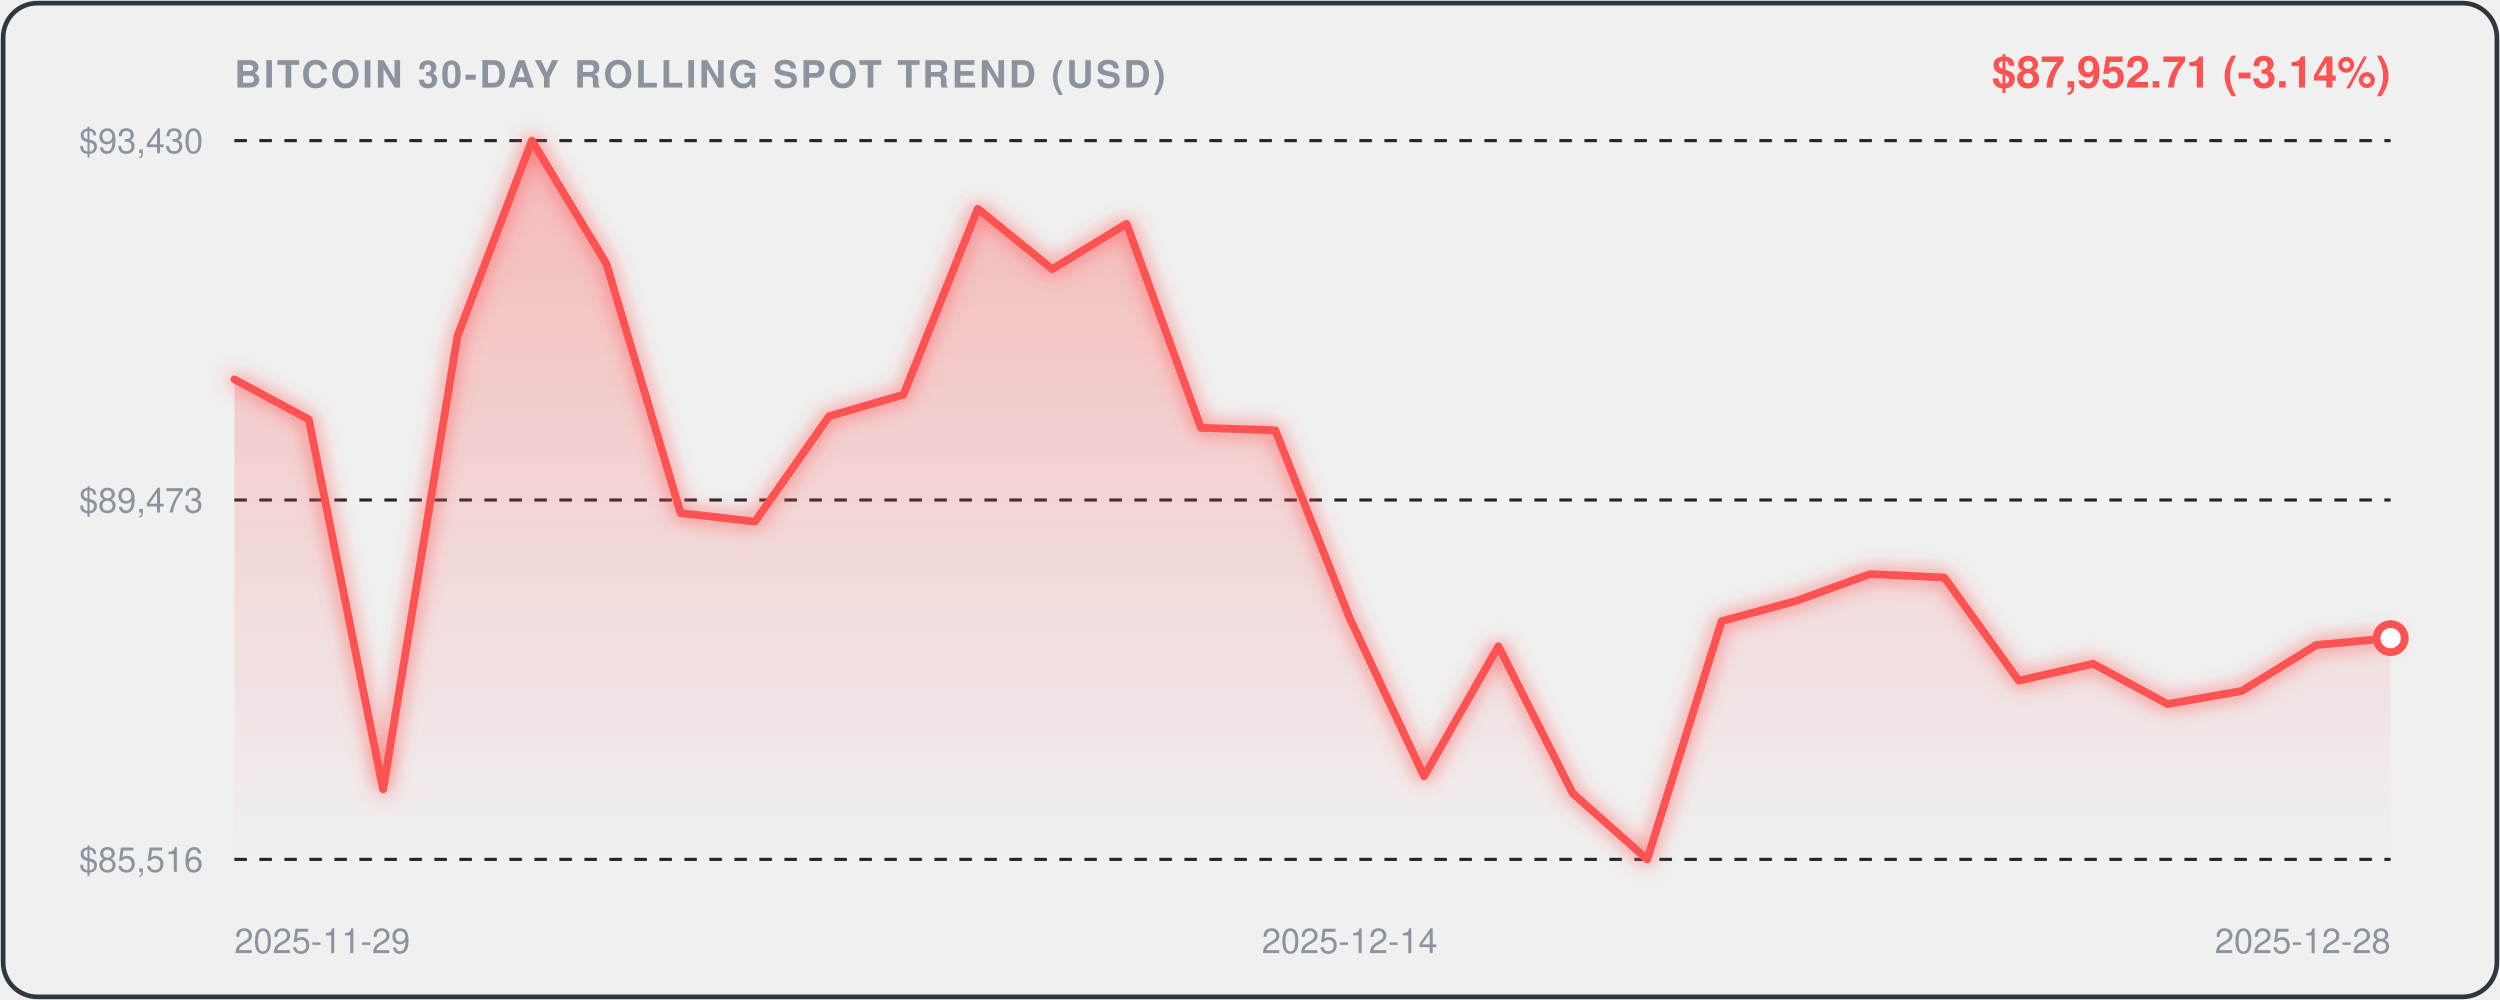
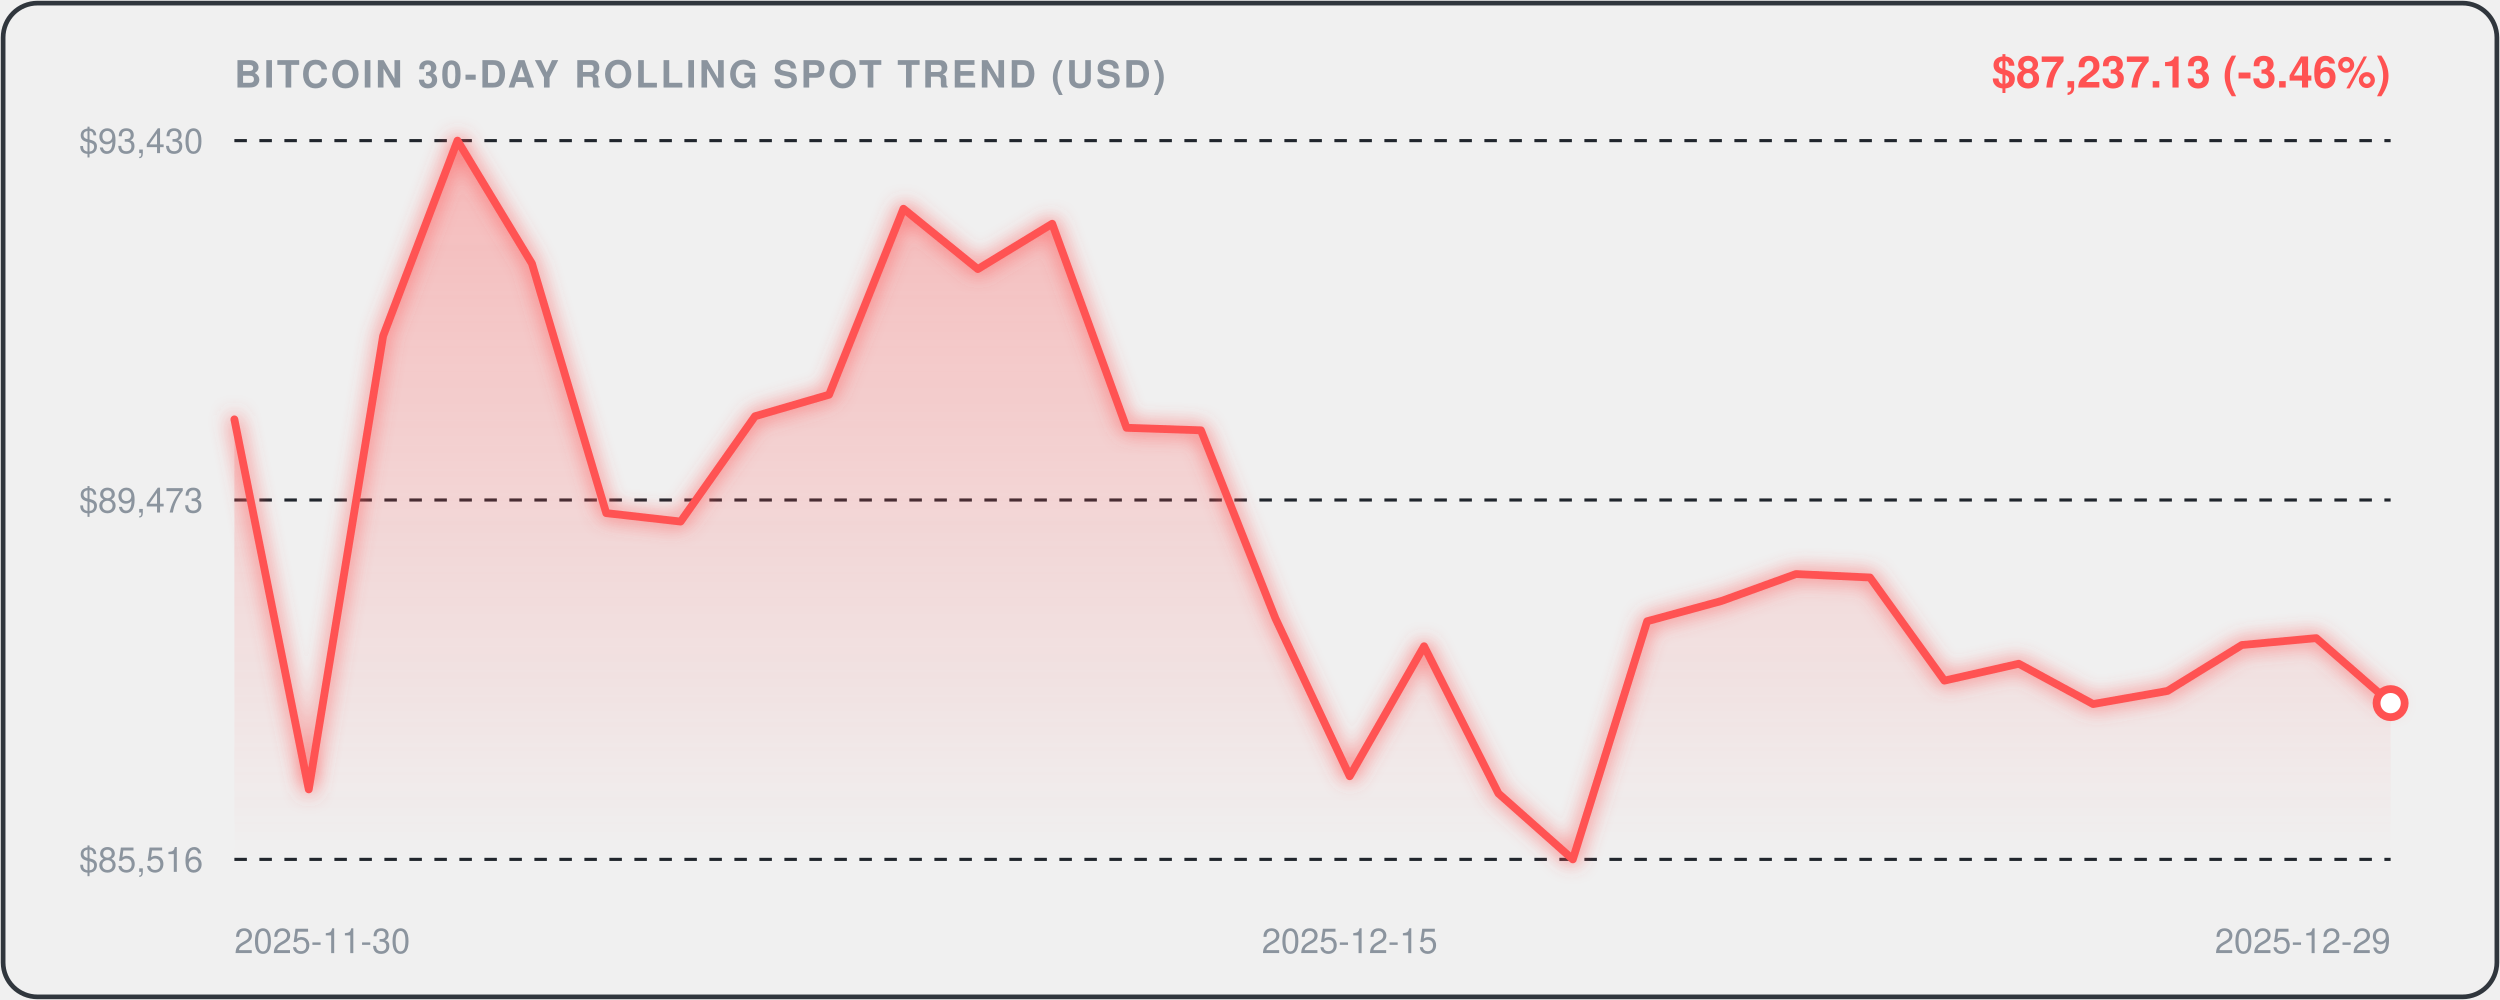
<svg xmlns="http://www.w3.org/2000/svg" viewBox="0 0 800 320" width="100%" height="100%" style="background:#0d1117;border-radius:12px;font-family:-apple-system,BlinkMacSystemFont,'Segoe UI',Helvetica,Arial,sans-serif;">
  <defs>
    <linearGradient id="areaGrad" x1="0" y1="0" x2="0" y2="1">
      <stop offset="0%" stop-color="rgba(255, 82, 82, 0.35)" />
      <stop offset="100%" stop-color="rgba(255, 82, 82, 0.0)" />
    </linearGradient>
    <filter id="glow" x="-20%" y="-20%" width="140%" height="140%">
      <feGaussianBlur stdDeviation="3" result="blur" />
      <feComposite in="SourceGraphic" in2="blur" operator="over" />
    </filter>
  </defs>
  <rect x="1" y="1" width="798" height="318" rx="11" fill="none" stroke="#30363d" stroke-width="1.5" />
  <text x="75" y="28" fill="#8b949e" font-size="12" font-weight="600" letter-spacing="0.8">BITCOIN 30-DAY ROLLING SPOT TREND (USD)</text>
-   <text x="765" y="28" text-anchor="end" fill="#FF5252" font-size="14" font-weight="700">$87,952.71 (-3.14%)</text>
+   <text x="765" y="28" text-anchor="end" fill="#FF5252" font-size="14" font-weight="700">$87,237.13 (-3.46%)</text>
  <line x1="75" y1="45" x2="765" y2="45" stroke="#21262d" stroke-width="1" stroke-dasharray="4,4" />
  <text x="65" y="49" text-anchor="end" fill="#8b949e" font-size="11">$93,430</text>
  <line x1="75" y1="160.0" x2="765" y2="160.0" stroke="#21262d" stroke-width="1" stroke-dasharray="4,4" />
  <text x="65" y="164.0" text-anchor="end" fill="#8b949e" font-size="11">$89,473</text>
  <line x1="75" y1="275" x2="765" y2="275" stroke="#21262d" stroke-width="1" stroke-dasharray="4,4" />
  <text x="65" y="279" text-anchor="end" fill="#8b949e" font-size="11">$85,516</text>
-   <path d="M 75.0,121.4 L 98.8,134.2 L 122.6,252.6 L 146.4,107.5 L 170.2,45.0 L 194.0,84.3 L 217.8,164.2 L 241.6,166.9 L 265.3,133.2 L 289.1,126.3 L 312.9,66.8 L 336.7,86.1 L 360.5,71.6 L 384.3,136.9 L 408.1,137.7 L 431.9,197.8 L 455.7,248.4 L 479.5,206.8 L 503.3,253.9 L 527.1,275.0 L 550.9,198.8 L 574.7,192.3 L 598.4,183.7 L 622.2,184.8 L 646.0,217.8 L 669.8,212.4 L 693.6,225.3 L 717.4,221.1 L 741.2,206.4 L 765.0,204.2 L 765.0,275.0 L 75.0,275.0 Z" fill="url(#areaGrad)" />
-   <path d="M 75.0,121.4 L 98.8,134.2 L 122.6,252.6 L 146.4,107.5 L 170.2,45.0 L 194.0,84.3 L 217.8,164.2 L 241.6,166.9 L 265.3,133.2 L 289.1,126.3 L 312.9,66.8 L 336.7,86.1 L 360.5,71.6 L 384.3,136.9 L 408.1,137.7 L 431.9,197.8 L 455.7,248.4 L 479.5,206.8 L 503.3,253.9 L 527.1,275.0 L 550.9,198.8 L 574.7,192.3 L 598.4,183.7 L 622.2,184.8 L 646.0,217.8 L 669.8,212.4 L 693.6,225.3 L 717.4,221.1 L 741.2,206.4 L 765.0,204.2" fill="none" stroke="#FF5252" stroke-width="2.5" stroke-linecap="round" stroke-linejoin="round" filter="url(#glow)" />
-   <circle cx="765.0" cy="204.2" r="4.5" fill="#ffffff" stroke="#FF5252" stroke-width="2.5" />
-   <text x="75.0" y="305" fill="#8b949e" font-size="11" text-anchor="start">2025-11-29</text>
-   <text x="431.9" y="305" fill="#8b949e" font-size="11" text-anchor="middle">2025-12-14</text>
-   <text x="765.0" y="305" fill="#8b949e" font-size="11" text-anchor="end">2025-12-28</text>
+   <path d="M 75.0,134.2 L 98.8,252.6 L 122.6,107.5 L 146.4,45.0 L 170.2,84.3 L 194.0,164.2 L 217.8,166.9 L 241.6,133.2 L 265.3,126.3 L 289.1,66.8 L 312.9,86.1 L 336.7,71.6 L 360.5,136.9 L 384.3,137.7 L 408.1,197.8 L 431.9,248.4 L 455.7,206.8 L 479.5,253.9 L 503.3,275.0 L 527.1,198.8 L 550.9,192.3 L 574.7,183.7 L 598.4,184.8 L 622.2,217.8 L 646.0,212.4 L 669.8,225.3 L 693.6,221.1 L 717.4,206.4 L 741.2,204.2 L 765.0,225.0 L 765.0,275.0 L 75.0,275.0 Z" fill="url(#areaGrad)" />
+   <path d="M 75.0,134.2 L 98.8,252.6 L 122.6,107.5 L 146.4,45.0 L 170.2,84.3 L 194.0,164.2 L 217.8,166.9 L 241.6,133.2 L 265.3,126.3 L 289.1,66.8 L 312.9,86.1 L 336.7,71.6 L 360.5,136.9 L 384.3,137.7 L 408.1,197.8 L 431.9,248.4 L 455.7,206.8 L 479.5,253.9 L 503.3,275.0 L 527.1,198.8 L 550.9,192.3 L 574.7,183.7 L 598.4,184.8 L 622.2,217.8 L 646.0,212.4 L 669.8,225.3 L 693.6,221.1 L 717.4,206.4 L 741.2,204.2 L 765.0,225.0" fill="none" stroke="#FF5252" stroke-width="2.5" stroke-linecap="round" stroke-linejoin="round" filter="url(#glow)" />
+   <circle cx="765.0" cy="225.0" r="4.5" fill="#ffffff" stroke="#FF5252" stroke-width="2.5" />
+   <text x="75.0" y="305" fill="#8b949e" font-size="11" text-anchor="start">2025-11-30</text>
+   <text x="431.9" y="305" fill="#8b949e" font-size="11" text-anchor="middle">2025-12-15</text>
+   <text x="765.0" y="305" fill="#8b949e" font-size="11" text-anchor="end">2025-12-29</text>
</svg>
